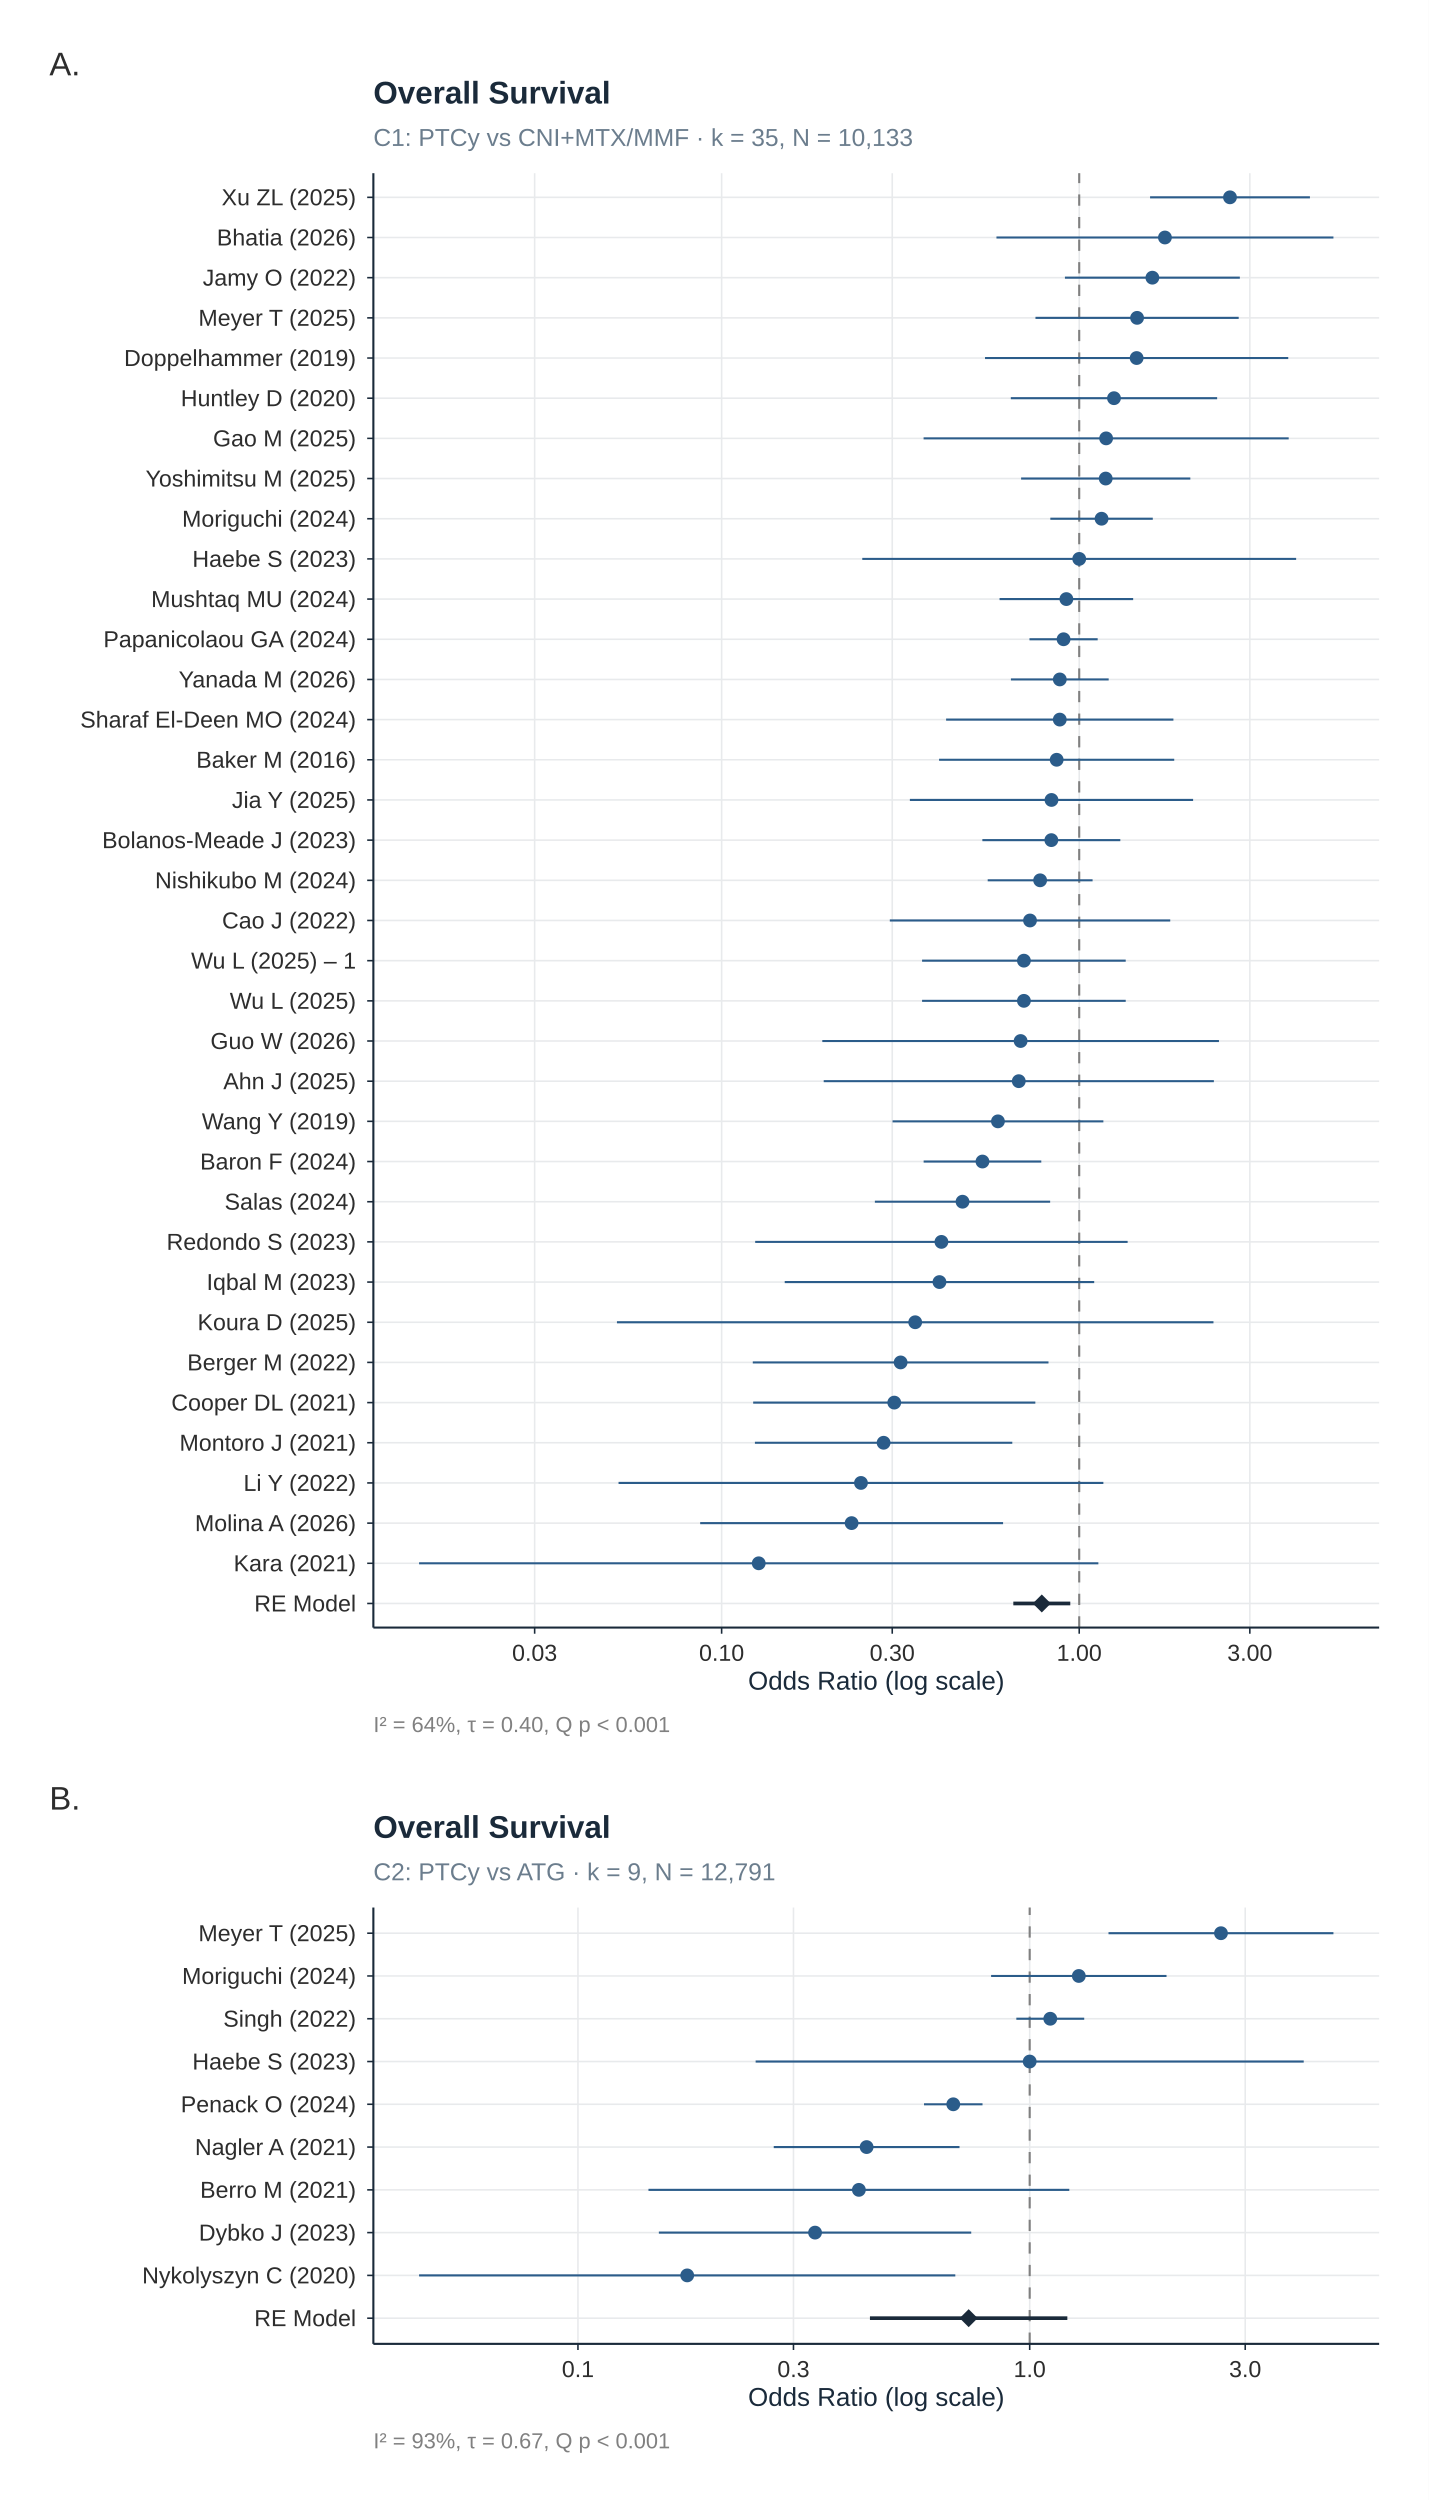
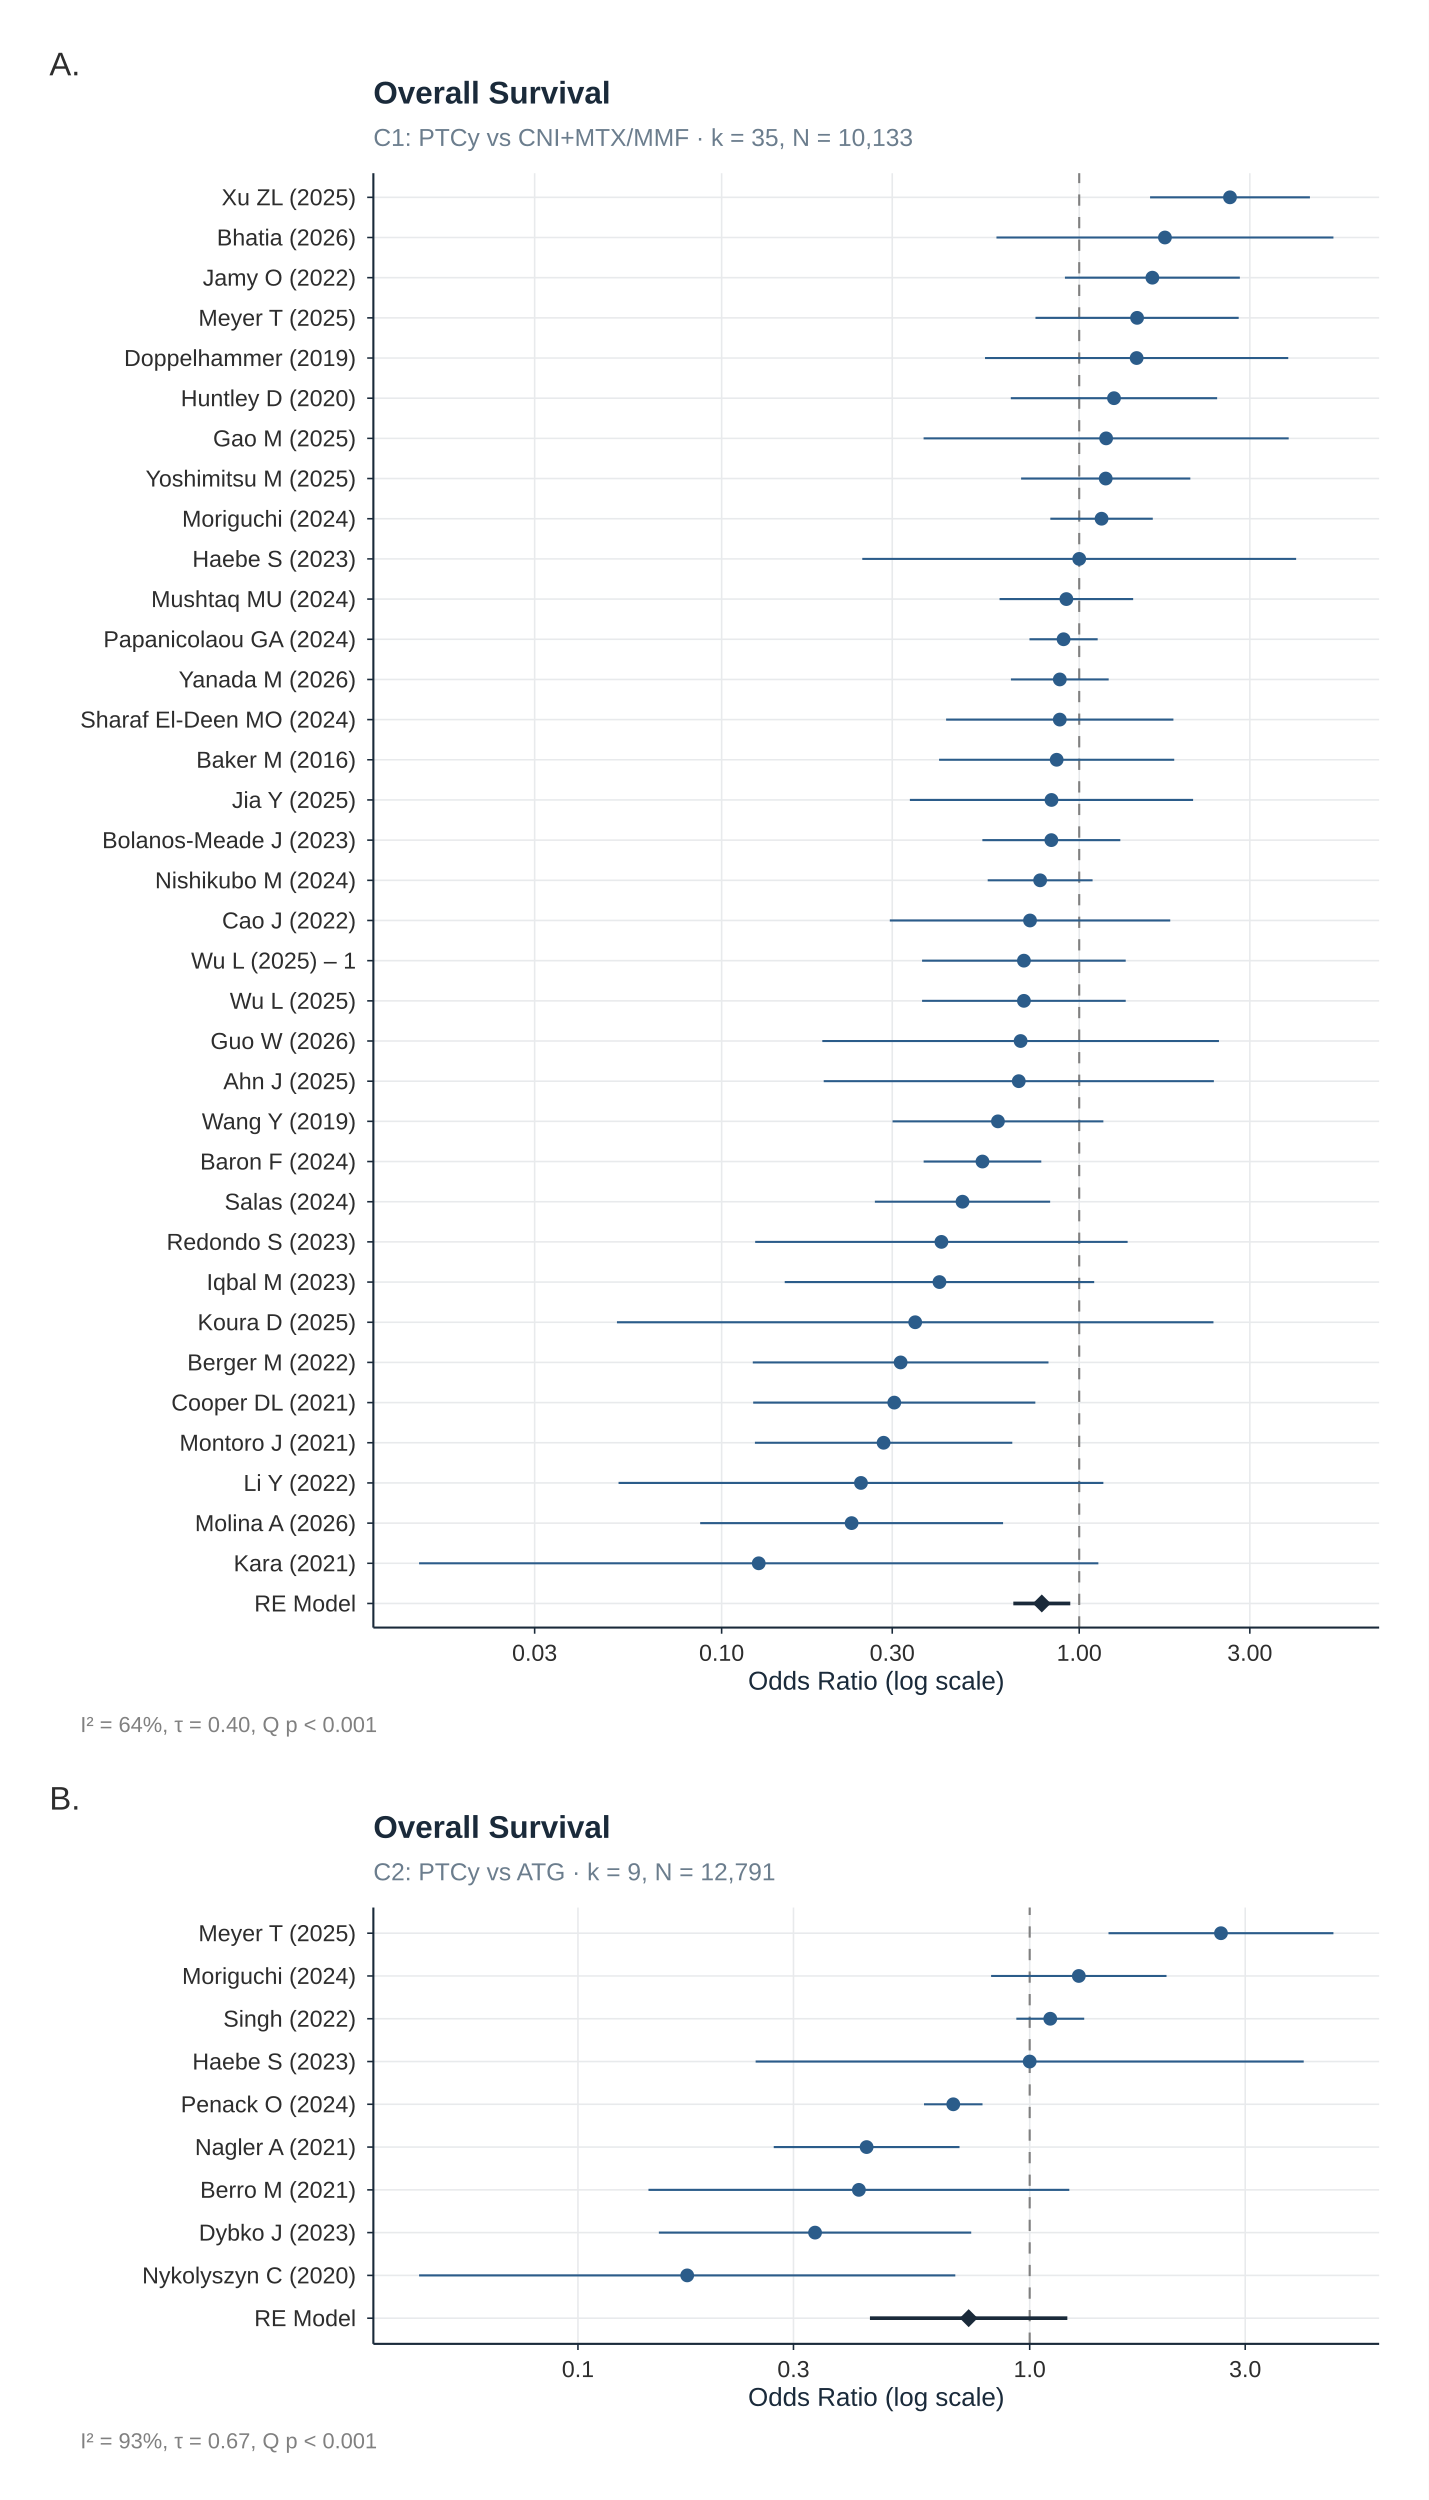
<svg xmlns="http://www.w3.org/2000/svg" width="576.00pt" height="1008.00pt" viewBox="0 0 576.00 1008.00">
  <g class="svglite">
    <defs>
      <style type="text/css">
    .svglite line, .svglite polyline, .svglite polygon, .svglite path, .svglite rect, .svglite circle {
      fill: none;
      stroke: #000000;
      stroke-linecap: round;
      stroke-linejoin: round;
      stroke-miterlimit: 10.00;
    }
    .svglite text {
      white-space: pre;
    }
    .svglite g.glyphgroup path {
      fill: inherit;
      stroke: none;
    }
  </style>
    </defs>
    <rect width="100%" height="100%" style="stroke: none; fill: #FFFFFF;" />
    <defs>
      <clipPath id="cpMC4wMHw1NzYuMDB8MC4wMHwxMDA4LjAw">
        <rect x="0.00" y="0.00" width="576.00" height="1008.00" />
      </clipPath>
    </defs>
    <g clip-path="url(#cpMC4wMHw1NzYuMDB8MC4wMHwxMDA4LjAw)">
      <rect x="0.00" y="-0" width="576.00" height="1008.00" style="stroke-width: 1.07; stroke: none; fill: #FFFFFF;" />
    </g>
    <defs>
      <clipPath id="cpMTUwLjU0fDU1Ni4wN3w2OS44NHw5NDUuMDQ=">
        <rect x="150.54" y="69.84" width="405.53" height="875.20" />
      </clipPath>
    </defs>
    <g clip-path="url(#cpMTUwLjU0fDU1Ni4wN3w2OS44NHw5NDUuMDQ=)">
</g>
    <g clip-path="url(#cpMC4wMHw1NzYuMDB8MC4wMHwxMDA4LjAw)">
</g>
    <defs>
      <clipPath id="cpOS45Nnw1NjYuMDR8OS45Nnw3MDkuMjQ=">
        <rect x="9.96" y="9.96" width="556.07" height="699.28" />
      </clipPath>
    </defs>
    <g clip-path="url(#cpOS45Nnw1NjYuMDR8OS45Nnw3MDkuMjQ=)">
      <rect x="9.96" y="9.96" width="556.07" height="699.28" style="stroke-width: 0.97; stroke: none; fill: #FFFFFF;" />
    </g>
    <g clip-path="url(#cpMC4wMHw1NzYuMDB8MC4wMHwxMDA4LjAw)">
</g>
    <defs>
      <clipPath id="cpOS45Nnw1NjYuMDR8NzA5LjI0fDk5OC4wNA==">
        <rect x="9.96" y="709.24" width="556.07" height="288.80" />
      </clipPath>
    </defs>
    <g clip-path="url(#cpOS45Nnw1NjYuMDR8NzA5LjI0fDk5OC4wNA==)">
      <rect x="9.96" y="709.24" width="556.07" height="288.80" style="stroke-width: 0.97; stroke: none; fill: #FFFFFF;" />
    </g>
    <g clip-path="url(#cpMC4wMHw1NzYuMDB8MC4wMHwxMDA4LjAw)">
</g>
    <defs>
      <clipPath id="cpMTUwLjU0fDU1Ni4wN3w2OS44NHw2NTYuMjQ=">
        <rect x="150.54" y="69.84" width="405.53" height="586.40" />
      </clipPath>
    </defs>
    <g clip-path="url(#cpMTUwLjU0fDU1Ni4wN3w2OS44NHw2NTYuMjQ=)">
      <rect x="150.54" y="69.84" width="405.53" height="586.40" style="stroke-width: 0.97; stroke: none; fill: #FFFFFF;" />
      <polyline points="150.54,646.52 556.07,646.52 " style="stroke-width: 0.64; stroke: #E8EAEC; stroke-linecap: butt;" />
      <polyline points="150.54,630.32 556.07,630.32 " style="stroke-width: 0.64; stroke: #E8EAEC; stroke-linecap: butt;" />
      <polyline points="150.54,614.12 556.07,614.12 " style="stroke-width: 0.64; stroke: #E8EAEC; stroke-linecap: butt;" />
      <polyline points="150.54,597.92 556.07,597.92 " style="stroke-width: 0.64; stroke: #E8EAEC; stroke-linecap: butt;" />
      <polyline points="150.54,581.72 556.07,581.72 " style="stroke-width: 0.64; stroke: #E8EAEC; stroke-linecap: butt;" />
      <polyline points="150.54,565.53 556.07,565.53 " style="stroke-width: 0.64; stroke: #E8EAEC; stroke-linecap: butt;" />
      <polyline points="150.54,549.33 556.07,549.33 " style="stroke-width: 0.64; stroke: #E8EAEC; stroke-linecap: butt;" />
      <polyline points="150.54,533.13 556.07,533.13 " style="stroke-width: 0.64; stroke: #E8EAEC; stroke-linecap: butt;" />
      <polyline points="150.54,516.93 556.07,516.93 " style="stroke-width: 0.64; stroke: #E8EAEC; stroke-linecap: butt;" />
      <polyline points="150.54,500.73 556.07,500.73 " style="stroke-width: 0.64; stroke: #E8EAEC; stroke-linecap: butt;" />
      <polyline points="150.54,484.53 556.07,484.53 " style="stroke-width: 0.64; stroke: #E8EAEC; stroke-linecap: butt;" />
      <polyline points="150.54,468.33 556.07,468.33 " style="stroke-width: 0.64; stroke: #E8EAEC; stroke-linecap: butt;" />
      <polyline points="150.54,452.13 556.07,452.13 " style="stroke-width: 0.64; stroke: #E8EAEC; stroke-linecap: butt;" />
      <polyline points="150.54,435.93 556.07,435.93 " style="stroke-width: 0.64; stroke: #E8EAEC; stroke-linecap: butt;" />
      <polyline points="150.54,419.74 556.07,419.74 " style="stroke-width: 0.64; stroke: #E8EAEC; stroke-linecap: butt;" />
      <polyline points="150.54,403.54 556.07,403.54 " style="stroke-width: 0.64; stroke: #E8EAEC; stroke-linecap: butt;" />
      <polyline points="150.54,387.34 556.07,387.34 " style="stroke-width: 0.64; stroke: #E8EAEC; stroke-linecap: butt;" />
      <polyline points="150.54,371.14 556.07,371.14 " style="stroke-width: 0.64; stroke: #E8EAEC; stroke-linecap: butt;" />
      <polyline points="150.54,354.94 556.07,354.94 " style="stroke-width: 0.64; stroke: #E8EAEC; stroke-linecap: butt;" />
      <polyline points="150.54,338.74 556.07,338.74 " style="stroke-width: 0.64; stroke: #E8EAEC; stroke-linecap: butt;" />
      <polyline points="150.54,322.54 556.07,322.54 " style="stroke-width: 0.64; stroke: #E8EAEC; stroke-linecap: butt;" />
      <polyline points="150.54,306.34 556.07,306.34 " style="stroke-width: 0.64; stroke: #E8EAEC; stroke-linecap: butt;" />
      <polyline points="150.54,290.14 556.07,290.14 " style="stroke-width: 0.64; stroke: #E8EAEC; stroke-linecap: butt;" />
      <polyline points="150.54,273.95 556.07,273.95 " style="stroke-width: 0.64; stroke: #E8EAEC; stroke-linecap: butt;" />
      <polyline points="150.54,257.75 556.07,257.75 " style="stroke-width: 0.64; stroke: #E8EAEC; stroke-linecap: butt;" />
      <polyline points="150.54,241.55 556.07,241.55 " style="stroke-width: 0.64; stroke: #E8EAEC; stroke-linecap: butt;" />
      <polyline points="150.54,225.35 556.07,225.35 " style="stroke-width: 0.64; stroke: #E8EAEC; stroke-linecap: butt;" />
      <polyline points="150.54,209.15 556.07,209.15 " style="stroke-width: 0.64; stroke: #E8EAEC; stroke-linecap: butt;" />
      <polyline points="150.54,192.95 556.07,192.95 " style="stroke-width: 0.64; stroke: #E8EAEC; stroke-linecap: butt;" />
      <polyline points="150.54,176.75 556.07,176.75 " style="stroke-width: 0.64; stroke: #E8EAEC; stroke-linecap: butt;" />
      <polyline points="150.54,160.55 556.07,160.55 " style="stroke-width: 0.64; stroke: #E8EAEC; stroke-linecap: butt;" />
      <polyline points="150.54,144.36 556.07,144.36 " style="stroke-width: 0.64; stroke: #E8EAEC; stroke-linecap: butt;" />
      <polyline points="150.54,128.16 556.07,128.16 " style="stroke-width: 0.64; stroke: #E8EAEC; stroke-linecap: butt;" />
      <polyline points="150.54,111.96 556.07,111.96 " style="stroke-width: 0.64; stroke: #E8EAEC; stroke-linecap: butt;" />
      <polyline points="150.54,95.76 556.07,95.76 " style="stroke-width: 0.64; stroke: #E8EAEC; stroke-linecap: butt;" />
      <polyline points="150.54,79.56 556.07,79.56 " style="stroke-width: 0.64; stroke: #E8EAEC; stroke-linecap: butt;" />
      <polyline points="215.57,656.24 215.57,69.84 " style="stroke-width: 0.64; stroke: #E8EAEC; stroke-linecap: butt;" />
      <polyline points="290.96,656.24 290.96,69.84 " style="stroke-width: 0.64; stroke: #E8EAEC; stroke-linecap: butt;" />
      <polyline points="359.75,656.24 359.75,69.84 " style="stroke-width: 0.64; stroke: #E8EAEC; stroke-linecap: butt;" />
      <polyline points="435.14,656.24 435.14,69.84 " style="stroke-width: 0.64; stroke: #E8EAEC; stroke-linecap: butt;" />
      <polyline points="503.93,656.24 503.93,69.84 " style="stroke-width: 0.64; stroke: #E8EAEC; stroke-linecap: butt;" />
      <line x1="435.14" y1="656.24" x2="435.14" y2="69.84" style="stroke-width: 0.85; stroke: #808080; stroke-dasharray: 4.55,4.55; stroke-linecap: butt;" />
      <line x1="168.97" y1="630.32" x2="442.86" y2="630.32" style="stroke-width: 0.85; stroke: #2B5C8A; stroke-linecap: butt;" />
      <line x1="282.31" y1="614.12" x2="404.44" y2="614.12" style="stroke-width: 0.85; stroke: #2B5C8A; stroke-linecap: butt;" />
      <line x1="249.40" y1="597.92" x2="444.88" y2="597.92" style="stroke-width: 0.85; stroke: #2B5C8A; stroke-linecap: butt;" />
      <line x1="304.38" y1="581.72" x2="408.16" y2="581.72" style="stroke-width: 0.85; stroke: #2B5C8A; stroke-linecap: butt;" />
      <line x1="303.68" y1="565.53" x2="417.45" y2="565.53" style="stroke-width: 0.85; stroke: #2B5C8A; stroke-linecap: butt;" />
      <line x1="303.52" y1="549.33" x2="422.75" y2="549.33" style="stroke-width: 0.85; stroke: #2B5C8A; stroke-linecap: butt;" />
      <line x1="248.75" y1="533.13" x2="489.27" y2="533.13" style="stroke-width: 0.85; stroke: #2B5C8A; stroke-linecap: butt;" />
      <line x1="316.40" y1="516.93" x2="441.18" y2="516.93" style="stroke-width: 0.85; stroke: #2B5C8A; stroke-linecap: butt;" />
      <line x1="304.49" y1="500.73" x2="454.66" y2="500.73" style="stroke-width: 0.85; stroke: #2B5C8A; stroke-linecap: butt;" />
      <line x1="352.75" y1="484.53" x2="423.42" y2="484.53" style="stroke-width: 0.85; stroke: #2B5C8A; stroke-linecap: butt;" />
      <line x1="372.41" y1="468.33" x2="419.85" y2="468.33" style="stroke-width: 0.85; stroke: #2B5C8A; stroke-linecap: butt;" />
      <line x1="359.87" y1="452.13" x2="444.88" y2="452.13" style="stroke-width: 0.85; stroke: #2B5C8A; stroke-linecap: butt;" />
      <line x1="332.12" y1="435.93" x2="489.43" y2="435.93" style="stroke-width: 0.85; stroke: #2B5C8A; stroke-linecap: butt;" />
      <line x1="331.55" y1="419.74" x2="491.48" y2="419.74" style="stroke-width: 0.85; stroke: #2B5C8A; stroke-linecap: butt;" />
      <line x1="371.78" y1="403.54" x2="453.89" y2="403.54" style="stroke-width: 0.85; stroke: #2B5C8A; stroke-linecap: butt;" />
      <line x1="371.78" y1="387.34" x2="453.89" y2="387.34" style="stroke-width: 0.85; stroke: #2B5C8A; stroke-linecap: butt;" />
      <line x1="358.77" y1="371.14" x2="471.84" y2="371.14" style="stroke-width: 0.85; stroke: #2B5C8A; stroke-linecap: butt;" />
      <line x1="398.24" y1="354.94" x2="440.53" y2="354.94" style="stroke-width: 0.85; stroke: #2B5C8A; stroke-linecap: butt;" />
      <line x1="396.09" y1="338.74" x2="451.71" y2="338.74" style="stroke-width: 0.85; stroke: #2B5C8A; stroke-linecap: butt;" />
      <line x1="366.86" y1="322.54" x2="481.06" y2="322.54" style="stroke-width: 0.85; stroke: #2B5C8A; stroke-linecap: butt;" />
      <line x1="378.64" y1="306.34" x2="473.45" y2="306.34" style="stroke-width: 0.85; stroke: #2B5C8A; stroke-linecap: butt;" />
      <line x1="381.47" y1="290.14" x2="473.12" y2="290.14" style="stroke-width: 0.85; stroke: #2B5C8A; stroke-linecap: butt;" />
      <line x1="407.60" y1="273.95" x2="447.02" y2="273.95" style="stroke-width: 0.85; stroke: #2B5C8A; stroke-linecap: butt;" />
      <line x1="415.08" y1="257.75" x2="442.58" y2="257.75" style="stroke-width: 0.85; stroke: #2B5C8A; stroke-linecap: butt;" />
      <line x1="403.02" y1="241.55" x2="456.89" y2="241.55" style="stroke-width: 0.85; stroke: #2B5C8A; stroke-linecap: butt;" />
      <line x1="347.67" y1="225.35" x2="522.60" y2="225.35" style="stroke-width: 0.85; stroke: #2B5C8A; stroke-linecap: butt;" />
      <line x1="423.49" y1="209.15" x2="464.80" y2="209.15" style="stroke-width: 0.85; stroke: #2B5C8A; stroke-linecap: butt;" />
      <line x1="411.71" y1="192.95" x2="479.94" y2="192.95" style="stroke-width: 0.85; stroke: #2B5C8A; stroke-linecap: butt;" />
      <line x1="372.39" y1="176.75" x2="519.60" y2="176.75" style="stroke-width: 0.85; stroke: #2B5C8A; stroke-linecap: butt;" />
      <line x1="407.56" y1="160.55" x2="490.75" y2="160.55" style="stroke-width: 0.85; stroke: #2B5C8A; stroke-linecap: butt;" />
      <line x1="397.16" y1="144.36" x2="519.42" y2="144.36" style="stroke-width: 0.85; stroke: #2B5C8A; stroke-linecap: butt;" />
      <line x1="417.50" y1="128.16" x2="499.44" y2="128.16" style="stroke-width: 0.85; stroke: #2B5C8A; stroke-linecap: butt;" />
      <line x1="429.38" y1="111.96" x2="499.90" y2="111.96" style="stroke-width: 0.85; stroke: #2B5C8A; stroke-linecap: butt;" />
      <line x1="401.77" y1="95.76" x2="537.64" y2="95.76" style="stroke-width: 0.85; stroke: #2B5C8A; stroke-linecap: butt;" />
      <line x1="463.71" y1="79.56" x2="528.16" y2="79.56" style="stroke-width: 0.85; stroke: #2B5C8A; stroke-linecap: butt;" />
      <circle cx="305.92" cy="630.32" r="2.14" style="stroke-width: 1.29; stroke: #2B5C8A; fill: #2B5C8A;" />
      <circle cx="343.37" cy="614.12" r="2.14" style="stroke-width: 1.29; stroke: #2B5C8A; fill: #2B5C8A;" />
      <circle cx="347.14" cy="597.92" r="2.14" style="stroke-width: 1.29; stroke: #2B5C8A; fill: #2B5C8A;" />
      <circle cx="356.27" cy="581.72" r="2.14" style="stroke-width: 1.29; stroke: #2B5C8A; fill: #2B5C8A;" />
      <circle cx="360.57" cy="565.53" r="2.14" style="stroke-width: 1.29; stroke: #2B5C8A; fill: #2B5C8A;" />
      <circle cx="363.13" cy="549.33" r="2.14" style="stroke-width: 1.29; stroke: #2B5C8A; fill: #2B5C8A;" />
      <circle cx="369.01" cy="533.13" r="2.14" style="stroke-width: 1.29; stroke: #2B5C8A; fill: #2B5C8A;" />
      <circle cx="378.79" cy="516.93" r="2.14" style="stroke-width: 1.29; stroke: #2B5C8A; fill: #2B5C8A;" />
      <circle cx="379.58" cy="500.73" r="2.14" style="stroke-width: 1.29; stroke: #2B5C8A; fill: #2B5C8A;" />
      <circle cx="388.09" cy="484.53" r="2.14" style="stroke-width: 1.29; stroke: #2B5C8A; fill: #2B5C8A;" />
      <circle cx="396.13" cy="468.33" r="2.14" style="stroke-width: 1.29; stroke: #2B5C8A; fill: #2B5C8A;" />
      <circle cx="402.37" cy="452.13" r="2.14" style="stroke-width: 1.29; stroke: #2B5C8A; fill: #2B5C8A;" />
      <circle cx="410.77" cy="435.93" r="2.14" style="stroke-width: 1.29; stroke: #2B5C8A; fill: #2B5C8A;" />
      <circle cx="411.51" cy="419.74" r="2.14" style="stroke-width: 1.29; stroke: #2B5C8A; fill: #2B5C8A;" />
      <circle cx="412.84" cy="403.54" r="2.14" style="stroke-width: 1.29; stroke: #2B5C8A; fill: #2B5C8A;" />
      <circle cx="412.84" cy="387.34" r="2.14" style="stroke-width: 1.29; stroke: #2B5C8A; fill: #2B5C8A;" />
      <circle cx="415.30" cy="371.14" r="2.14" style="stroke-width: 1.29; stroke: #2B5C8A; fill: #2B5C8A;" />
      <circle cx="419.38" cy="354.94" r="2.14" style="stroke-width: 1.29; stroke: #2B5C8A; fill: #2B5C8A;" />
      <circle cx="423.90" cy="338.74" r="2.14" style="stroke-width: 1.29; stroke: #2B5C8A; fill: #2B5C8A;" />
      <circle cx="423.96" cy="322.54" r="2.14" style="stroke-width: 1.29; stroke: #2B5C8A; fill: #2B5C8A;" />
      <circle cx="426.05" cy="306.34" r="2.14" style="stroke-width: 1.29; stroke: #2B5C8A; fill: #2B5C8A;" />
      <circle cx="427.30" cy="290.14" r="2.14" style="stroke-width: 1.29; stroke: #2B5C8A; fill: #2B5C8A;" />
      <circle cx="427.31" cy="273.95" r="2.14" style="stroke-width: 1.29; stroke: #2B5C8A; fill: #2B5C8A;" />
      <circle cx="428.83" cy="257.75" r="2.14" style="stroke-width: 1.29; stroke: #2B5C8A; fill: #2B5C8A;" />
      <circle cx="429.96" cy="241.55" r="2.14" style="stroke-width: 1.29; stroke: #2B5C8A; fill: #2B5C8A;" />
      <circle cx="435.14" cy="225.35" r="2.14" style="stroke-width: 1.29; stroke: #2B5C8A; fill: #2B5C8A;" />
      <circle cx="444.15" cy="209.15" r="2.14" style="stroke-width: 1.29; stroke: #2B5C8A; fill: #2B5C8A;" />
      <circle cx="445.82" cy="192.95" r="2.14" style="stroke-width: 1.29; stroke: #2B5C8A; fill: #2B5C8A;" />
      <circle cx="445.99" cy="176.75" r="2.14" style="stroke-width: 1.29; stroke: #2B5C8A; fill: #2B5C8A;" />
      <circle cx="449.16" cy="160.55" r="2.14" style="stroke-width: 1.29; stroke: #2B5C8A; fill: #2B5C8A;" />
      <circle cx="458.29" cy="144.36" r="2.14" style="stroke-width: 1.29; stroke: #2B5C8A; fill: #2B5C8A;" />
      <circle cx="458.47" cy="128.16" r="2.14" style="stroke-width: 1.29; stroke: #2B5C8A; fill: #2B5C8A;" />
      <circle cx="464.64" cy="111.96" r="2.14" style="stroke-width: 1.29; stroke: #2B5C8A; fill: #2B5C8A;" />
      <circle cx="469.70" cy="95.76" r="2.14" style="stroke-width: 1.29; stroke: #2B5C8A; fill: #2B5C8A;" />
      <circle cx="495.93" cy="79.56" r="2.14" style="stroke-width: 1.29; stroke: #2B5C8A; fill: #2B5C8A;" />
      <line x1="408.57" y1="646.52" x2="431.54" y2="646.52" style="stroke-width: 1.49; stroke: #1A2A3A; stroke-linecap: butt;" />
      <polygon points="416.42,646.52 420.05,642.89 423.68,646.52 420.05,650.15 " style="stroke-width: 1.29; stroke: none; fill: #1A2A3A;" />
    </g>
    <g clip-path="url(#cpMC4wMHw1NzYuMDB8MC4wMHwxMDA4LjAw)">
      <polyline points="150.54,656.24 150.54,69.84 " style="stroke-width: 0.85; stroke: #1A2A3A; stroke-linecap: butt;" />
      <text x="143.57" y="649.73" text-anchor="end" style="font-size: 9.35px;fill: #2D2D2D; font-family: &quot;Liberation Sans&quot;;" textLength="41.05px" lengthAdjust="spacingAndGlyphs">RE Model</text>
      <text x="143.57" y="633.54" text-anchor="end" style="font-size: 9.35px;fill: #2D2D2D; font-family: &quot;Liberation Sans&quot;;" textLength="49.38px" lengthAdjust="spacingAndGlyphs">Kara (2021)</text>
      <text x="143.57" y="617.34" text-anchor="end" style="font-size: 9.35px;fill: #2D2D2D; font-family: &quot;Liberation Sans&quot;;" textLength="64.97px" lengthAdjust="spacingAndGlyphs">Molina A (2026)</text>
      <text x="143.57" y="601.14" text-anchor="end" style="font-size: 9.35px;fill: #2D2D2D; font-family: &quot;Liberation Sans&quot;;" textLength="45.39px" lengthAdjust="spacingAndGlyphs">Li Y (2022)</text>
      <text x="143.57" y="584.94" text-anchor="end" style="font-size: 9.35px;fill: #2D2D2D; font-family: &quot;Liberation Sans&quot;;" textLength="71.19px" lengthAdjust="spacingAndGlyphs">Montoro J (2021)</text>
      <text x="143.57" y="568.74" text-anchor="end" style="font-size: 9.35px;fill: #2D2D2D; font-family: &quot;Liberation Sans&quot;;" textLength="74.50px" lengthAdjust="spacingAndGlyphs">Cooper DL (2021)</text>
      <text x="143.57" y="552.54" text-anchor="end" style="font-size: 9.35px;fill: #2D2D2D; font-family: &quot;Liberation Sans&quot;;" textLength="68.06px" lengthAdjust="spacingAndGlyphs">Berger M (2022)</text>
      <text x="143.57" y="536.34" text-anchor="end" style="font-size: 9.35px;fill: #2D2D2D; font-family: &quot;Liberation Sans&quot;;" textLength="63.92px" lengthAdjust="spacingAndGlyphs">Koura D (2025)</text>
      <text x="143.57" y="520.14" text-anchor="end" style="font-size: 9.35px;fill: #2D2D2D; font-family: &quot;Liberation Sans&quot;;" textLength="60.28px" lengthAdjust="spacingAndGlyphs">Iqbal M (2023)</text>
      <text x="143.57" y="503.94" text-anchor="end" style="font-size: 9.35px;fill: #2D2D2D; font-family: &quot;Liberation Sans&quot;;" textLength="76.42px" lengthAdjust="spacingAndGlyphs">Redondo S (2023)</text>
      <text x="143.57" y="487.75" text-anchor="end" style="font-size: 9.35px;fill: #2D2D2D; font-family: &quot;Liberation Sans&quot;;" textLength="53.02px" lengthAdjust="spacingAndGlyphs">Salas (2024)</text>
      <text x="143.57" y="471.55" text-anchor="end" style="font-size: 9.35px;fill: #2D2D2D; font-family: &quot;Liberation Sans&quot;;" textLength="62.88px" lengthAdjust="spacingAndGlyphs">Baron F (2024)</text>
      <text x="143.57" y="455.35" text-anchor="end" style="font-size: 9.35px;fill: #2D2D2D; font-family: &quot;Liberation Sans&quot;;" textLength="62.19px" lengthAdjust="spacingAndGlyphs">Wang Y (2019)</text>
      <text x="143.57" y="439.15" text-anchor="end" style="font-size: 9.35px;fill: #2D2D2D; font-family: &quot;Liberation Sans&quot;;" textLength="53.53px" lengthAdjust="spacingAndGlyphs">Ahn J (2025)</text>
      <text x="143.57" y="422.95" text-anchor="end" style="font-size: 9.35px;fill: #2D2D2D; font-family: &quot;Liberation Sans&quot;;" textLength="58.70px" lengthAdjust="spacingAndGlyphs">Guo W (2026)</text>
      <text x="143.57" y="406.75" text-anchor="end" style="font-size: 9.35px;fill: #2D2D2D; font-family: &quot;Liberation Sans&quot;;" textLength="50.92px" lengthAdjust="spacingAndGlyphs">Wu L (2025)</text>
      <text x="143.57" y="390.55" text-anchor="end" style="font-size: 9.35px;fill: #2D2D2D; font-family: &quot;Liberation Sans&quot;;" textLength="66.52px" lengthAdjust="spacingAndGlyphs">Wu L (2025) – 1</text>
      <text x="143.57" y="374.35" text-anchor="end" style="font-size: 9.35px;fill: #2D2D2D; font-family: &quot;Liberation Sans&quot;;" textLength="54.05px" lengthAdjust="spacingAndGlyphs">Cao J (2022)</text>
      <text x="143.57" y="358.16" text-anchor="end" style="font-size: 9.35px;fill: #2D2D2D; font-family: &quot;Liberation Sans&quot;;" textLength="81.06px" lengthAdjust="spacingAndGlyphs">Nishikubo M (2024)</text>
      <text x="143.57" y="341.96" text-anchor="end" style="font-size: 9.35px;fill: #2D2D2D; font-family: &quot;Liberation Sans&quot;;" textLength="102.39px" lengthAdjust="spacingAndGlyphs">Bolanos-Meade J (2023)</text>
      <text x="143.57" y="325.76" text-anchor="end" style="font-size: 9.35px;fill: #2D2D2D; font-family: &quot;Liberation Sans&quot;;" textLength="50.06px" lengthAdjust="spacingAndGlyphs">Jia Y (2025)</text>
      <text x="143.57" y="309.56" text-anchor="end" style="font-size: 9.35px;fill: #2D2D2D; font-family: &quot;Liberation Sans&quot;;" textLength="64.42px" lengthAdjust="spacingAndGlyphs">Baker M (2016)</text>
      <text x="143.57" y="293.36" text-anchor="end" style="font-size: 9.35px;fill: #2D2D2D; font-family: &quot;Liberation Sans&quot;;" textLength="111.19px" lengthAdjust="spacingAndGlyphs">Sharaf El-Deen MO (2024)</text>
      <text x="143.57" y="277.16" text-anchor="end" style="font-size: 9.35px;fill: #2D2D2D; font-family: &quot;Liberation Sans&quot;;" textLength="71.56px" lengthAdjust="spacingAndGlyphs">Yanada M (2026)</text>
      <text x="143.57" y="260.96" text-anchor="end" style="font-size: 9.35px;fill: #2D2D2D; font-family: &quot;Liberation Sans&quot;;" textLength="101.89px" lengthAdjust="spacingAndGlyphs">Papanicolaou GA (2024)</text>
      <text x="143.57" y="244.76" text-anchor="end" style="font-size: 9.35px;fill: #2D2D2D; font-family: &quot;Liberation Sans&quot;;" textLength="82.61px" lengthAdjust="spacingAndGlyphs">Mushtaq MU (2024)</text>
      <text x="143.57" y="228.56" text-anchor="end" style="font-size: 9.35px;fill: #2D2D2D; font-family: &quot;Liberation Sans&quot;;" textLength="66.02px" lengthAdjust="spacingAndGlyphs">Haebe S (2023)</text>
      <text x="143.57" y="212.37" text-anchor="end" style="font-size: 9.35px;fill: #2D2D2D; font-family: &quot;Liberation Sans&quot;;" textLength="70.16px" lengthAdjust="spacingAndGlyphs">Moriguchi (2024)</text>
      <text x="143.57" y="196.17" text-anchor="end" style="font-size: 9.35px;fill: #2D2D2D; font-family: &quot;Liberation Sans&quot;;" textLength="84.86px" lengthAdjust="spacingAndGlyphs">Yoshimitsu M (2025)</text>
      <text x="143.57" y="179.97" text-anchor="end" style="font-size: 9.35px;fill: #2D2D2D; font-family: &quot;Liberation Sans&quot;;" textLength="57.67px" lengthAdjust="spacingAndGlyphs">Gao M (2025)</text>
      <text x="143.57" y="163.77" text-anchor="end" style="font-size: 9.35px;fill: #2D2D2D; font-family: &quot;Liberation Sans&quot;;" textLength="70.67px" lengthAdjust="spacingAndGlyphs">Huntley D (2020)</text>
      <text x="143.57" y="147.57" text-anchor="end" style="font-size: 9.35px;fill: #2D2D2D; font-family: &quot;Liberation Sans&quot;;" textLength="93.55px" lengthAdjust="spacingAndGlyphs">Doppelhammer (2019)</text>
      <text x="143.57" y="131.37" text-anchor="end" style="font-size: 9.35px;fill: #2D2D2D; font-family: &quot;Liberation Sans&quot;;" textLength="63.55px" lengthAdjust="spacingAndGlyphs">Meyer T (2025)</text>
      <text x="143.57" y="115.17" text-anchor="end" style="font-size: 9.35px;fill: #2D2D2D; font-family: &quot;Liberation Sans&quot;;" textLength="61.81px" lengthAdjust="spacingAndGlyphs">Jamy O (2022)</text>
      <text x="143.57" y="98.97" text-anchor="end" style="font-size: 9.35px;fill: #2D2D2D; font-family: &quot;Liberation Sans&quot;;" textLength="56.14px" lengthAdjust="spacingAndGlyphs">Bhatia (2026)</text>
      <text x="143.57" y="82.77" text-anchor="end" style="font-size: 9.35px;fill: #2D2D2D; font-family: &quot;Liberation Sans&quot;;" textLength="54.22px" lengthAdjust="spacingAndGlyphs">Xu ZL (2025)</text>
      <polyline points="148.05,646.52 150.54,646.52 " style="stroke-width: 0.64; stroke: #1A2A3A; stroke-linecap: butt;" />
      <polyline points="148.05,630.32 150.54,630.32 " style="stroke-width: 0.64; stroke: #1A2A3A; stroke-linecap: butt;" />
      <polyline points="148.05,614.12 150.54,614.12 " style="stroke-width: 0.64; stroke: #1A2A3A; stroke-linecap: butt;" />
      <polyline points="148.05,597.92 150.54,597.92 " style="stroke-width: 0.64; stroke: #1A2A3A; stroke-linecap: butt;" />
      <polyline points="148.05,581.72 150.54,581.72 " style="stroke-width: 0.64; stroke: #1A2A3A; stroke-linecap: butt;" />
      <polyline points="148.05,565.53 150.54,565.53 " style="stroke-width: 0.64; stroke: #1A2A3A; stroke-linecap: butt;" />
      <polyline points="148.05,549.33 150.54,549.33 " style="stroke-width: 0.64; stroke: #1A2A3A; stroke-linecap: butt;" />
      <polyline points="148.05,533.13 150.54,533.13 " style="stroke-width: 0.64; stroke: #1A2A3A; stroke-linecap: butt;" />
      <polyline points="148.05,516.93 150.54,516.93 " style="stroke-width: 0.64; stroke: #1A2A3A; stroke-linecap: butt;" />
      <polyline points="148.05,500.73 150.54,500.73 " style="stroke-width: 0.64; stroke: #1A2A3A; stroke-linecap: butt;" />
      <polyline points="148.05,484.53 150.54,484.53 " style="stroke-width: 0.64; stroke: #1A2A3A; stroke-linecap: butt;" />
      <polyline points="148.05,468.33 150.54,468.33 " style="stroke-width: 0.64; stroke: #1A2A3A; stroke-linecap: butt;" />
      <polyline points="148.05,452.13 150.54,452.13 " style="stroke-width: 0.64; stroke: #1A2A3A; stroke-linecap: butt;" />
      <polyline points="148.05,435.93 150.54,435.93 " style="stroke-width: 0.64; stroke: #1A2A3A; stroke-linecap: butt;" />
      <polyline points="148.05,419.74 150.54,419.74 " style="stroke-width: 0.64; stroke: #1A2A3A; stroke-linecap: butt;" />
      <polyline points="148.05,403.54 150.54,403.54 " style="stroke-width: 0.64; stroke: #1A2A3A; stroke-linecap: butt;" />
      <polyline points="148.05,387.34 150.54,387.34 " style="stroke-width: 0.64; stroke: #1A2A3A; stroke-linecap: butt;" />
      <polyline points="148.05,371.14 150.54,371.14 " style="stroke-width: 0.64; stroke: #1A2A3A; stroke-linecap: butt;" />
      <polyline points="148.05,354.94 150.54,354.94 " style="stroke-width: 0.64; stroke: #1A2A3A; stroke-linecap: butt;" />
      <polyline points="148.05,338.74 150.54,338.74 " style="stroke-width: 0.64; stroke: #1A2A3A; stroke-linecap: butt;" />
      <polyline points="148.05,322.54 150.54,322.54 " style="stroke-width: 0.64; stroke: #1A2A3A; stroke-linecap: butt;" />
      <polyline points="148.05,306.34 150.54,306.34 " style="stroke-width: 0.64; stroke: #1A2A3A; stroke-linecap: butt;" />
      <polyline points="148.05,290.14 150.54,290.14 " style="stroke-width: 0.64; stroke: #1A2A3A; stroke-linecap: butt;" />
      <polyline points="148.05,273.95 150.54,273.95 " style="stroke-width: 0.64; stroke: #1A2A3A; stroke-linecap: butt;" />
      <polyline points="148.05,257.75 150.54,257.75 " style="stroke-width: 0.64; stroke: #1A2A3A; stroke-linecap: butt;" />
      <polyline points="148.05,241.55 150.54,241.55 " style="stroke-width: 0.64; stroke: #1A2A3A; stroke-linecap: butt;" />
      <polyline points="148.05,225.35 150.54,225.35 " style="stroke-width: 0.64; stroke: #1A2A3A; stroke-linecap: butt;" />
      <polyline points="148.05,209.15 150.54,209.15 " style="stroke-width: 0.64; stroke: #1A2A3A; stroke-linecap: butt;" />
      <polyline points="148.05,192.95 150.54,192.95 " style="stroke-width: 0.64; stroke: #1A2A3A; stroke-linecap: butt;" />
      <polyline points="148.05,176.75 150.54,176.75 " style="stroke-width: 0.64; stroke: #1A2A3A; stroke-linecap: butt;" />
      <polyline points="148.05,160.55 150.54,160.55 " style="stroke-width: 0.64; stroke: #1A2A3A; stroke-linecap: butt;" />
      <polyline points="148.05,144.36 150.54,144.36 " style="stroke-width: 0.64; stroke: #1A2A3A; stroke-linecap: butt;" />
      <polyline points="148.05,128.16 150.54,128.16 " style="stroke-width: 0.64; stroke: #1A2A3A; stroke-linecap: butt;" />
      <polyline points="148.05,111.96 150.54,111.96 " style="stroke-width: 0.64; stroke: #1A2A3A; stroke-linecap: butt;" />
      <polyline points="148.05,95.76 150.54,95.76 " style="stroke-width: 0.64; stroke: #1A2A3A; stroke-linecap: butt;" />
      <polyline points="148.05,79.56 150.54,79.56 " style="stroke-width: 0.64; stroke: #1A2A3A; stroke-linecap: butt;" />
      <polyline points="150.54,656.24 556.07,656.24 " style="stroke-width: 0.85; stroke: #1A2A3A; stroke-linecap: butt;" />
      <polyline points="215.57,658.73 215.57,656.24 " style="stroke-width: 0.64; stroke: #1A2A3A; stroke-linecap: butt;" />
      <polyline points="290.96,658.73 290.96,656.24 " style="stroke-width: 0.64; stroke: #1A2A3A; stroke-linecap: butt;" />
      <polyline points="359.75,658.73 359.75,656.24 " style="stroke-width: 0.64; stroke: #1A2A3A; stroke-linecap: butt;" />
      <polyline points="435.14,658.73 435.14,656.24 " style="stroke-width: 0.64; stroke: #1A2A3A; stroke-linecap: butt;" />
      <polyline points="503.93,658.73 503.93,656.24 " style="stroke-width: 0.64; stroke: #1A2A3A; stroke-linecap: butt;" />
      <text x="215.57" y="669.64" text-anchor="middle" style="font-size: 9.35px;fill: #2D2D2D; font-family: &quot;Liberation Sans&quot;;" textLength="18.20px" lengthAdjust="spacingAndGlyphs">0.03</text>
      <text x="290.96" y="669.64" text-anchor="middle" style="font-size: 9.35px;fill: #2D2D2D; font-family: &quot;Liberation Sans&quot;;" textLength="18.20px" lengthAdjust="spacingAndGlyphs">0.10</text>
      <text x="359.75" y="669.64" text-anchor="middle" style="font-size: 9.35px;fill: #2D2D2D; font-family: &quot;Liberation Sans&quot;;" textLength="18.20px" lengthAdjust="spacingAndGlyphs">0.30</text>
      <text x="435.14" y="669.64" text-anchor="middle" style="font-size: 9.35px;fill: #2D2D2D; font-family: &quot;Liberation Sans&quot;;" textLength="18.20px" lengthAdjust="spacingAndGlyphs">1.00</text>
      <text x="503.93" y="669.64" text-anchor="middle" style="font-size: 9.35px;fill: #2D2D2D; font-family: &quot;Liberation Sans&quot;;" textLength="18.20px" lengthAdjust="spacingAndGlyphs">3.00</text>
      <text x="353.31" y="681.26" text-anchor="middle" style="font-size: 10.45px;fill: #1A2A3A; font-family: &quot;Liberation Sans&quot;;" textLength="103.31px" lengthAdjust="spacingAndGlyphs">Odds Ratio (log scale)</text>
      <text x="150.54" y="58.85" style="font-size: 9.90px;fill: #6B7D8D; font-family: &quot;Liberation Sans&quot;;" textLength="217.44px" lengthAdjust="spacingAndGlyphs">C1: PTCy vs CNI+MTX/MMF · k = 35, N = 10,133</text>
      <text x="150.54" y="41.74" style="font-size: 12.65px; font-weight: bold;fill: #1A2A3A; font-family: &quot;Liberation Sans&quot;;" textLength="95.59px" lengthAdjust="spacingAndGlyphs">Overall Survival</text>
-       <text x="150.54" y="698.36" style="font-size: 8.80px;fill: #808080; font-family: &quot;Liberation Sans&quot;;" textLength="119.52px" lengthAdjust="spacingAndGlyphs">I² = 64%, τ = 0.40, Q p &lt; 0.001</text>
+       <text x="32.38" y="698.36" style="font-size: 8.80px;fill: #808080; font-family: &quot;Liberation Sans&quot;;" textLength="119.52px" lengthAdjust="spacingAndGlyphs">I² = 64%, τ = 0.40, Q p &lt; 0.001</text>
      <text x="26.15" y="30.37" text-anchor="middle" style="font-size: 13.20px;fill: #2D2D2D; font-family: &quot;Liberation Sans&quot;;" textLength="12.45px" lengthAdjust="spacingAndGlyphs">A.</text>
    </g>
    <defs>
      <clipPath id="cpMTUwLjU0fDU1Ni4wN3w3NjkuMTJ8OTQ1LjA0">
        <rect x="150.54" y="769.12" width="405.53" height="175.92" />
      </clipPath>
    </defs>
    <g clip-path="url(#cpMTUwLjU0fDU1Ni4wN3w3NjkuMTJ8OTQ1LjA0)">
      <rect x="150.54" y="769.12" width="405.53" height="175.92" style="stroke-width: 0.97; stroke: none; fill: #FFFFFF;" />
      <polyline points="150.54,934.69 556.07,934.69 " style="stroke-width: 0.64; stroke: #E8EAEC; stroke-linecap: butt;" />
      <polyline points="150.54,917.44 556.07,917.44 " style="stroke-width: 0.64; stroke: #E8EAEC; stroke-linecap: butt;" />
      <polyline points="150.54,900.19 556.07,900.19 " style="stroke-width: 0.64; stroke: #E8EAEC; stroke-linecap: butt;" />
      <polyline points="150.54,882.95 556.07,882.95 " style="stroke-width: 0.64; stroke: #E8EAEC; stroke-linecap: butt;" />
      <polyline points="150.54,865.70 556.07,865.70 " style="stroke-width: 0.64; stroke: #E8EAEC; stroke-linecap: butt;" />
      <polyline points="150.54,848.45 556.07,848.45 " style="stroke-width: 0.64; stroke: #E8EAEC; stroke-linecap: butt;" />
      <polyline points="150.54,831.21 556.07,831.21 " style="stroke-width: 0.64; stroke: #E8EAEC; stroke-linecap: butt;" />
      <polyline points="150.54,813.96 556.07,813.96 " style="stroke-width: 0.64; stroke: #E8EAEC; stroke-linecap: butt;" />
      <polyline points="150.54,796.71 556.07,796.71 " style="stroke-width: 0.64; stroke: #E8EAEC; stroke-linecap: butt;" />
      <polyline points="150.54,779.47 556.07,779.47 " style="stroke-width: 0.64; stroke: #E8EAEC; stroke-linecap: butt;" />
      <polyline points="233.03,945.04 233.03,769.12 " style="stroke-width: 0.64; stroke: #E8EAEC; stroke-linecap: butt;" />
      <polyline points="319.93,945.04 319.93,769.12 " style="stroke-width: 0.64; stroke: #E8EAEC; stroke-linecap: butt;" />
      <polyline points="415.17,945.04 415.17,769.12 " style="stroke-width: 0.64; stroke: #E8EAEC; stroke-linecap: butt;" />
      <polyline points="502.07,945.04 502.07,769.12 " style="stroke-width: 0.64; stroke: #E8EAEC; stroke-linecap: butt;" />
      <line x1="415.17" y1="945.04" x2="415.17" y2="769.12" style="stroke-width: 0.85; stroke: #808080; stroke-dasharray: 4.55,4.55; stroke-linecap: butt;" />
      <line x1="168.97" y1="917.44" x2="385.18" y2="917.44" style="stroke-width: 0.85; stroke: #2B5C8A; stroke-linecap: butt;" />
      <line x1="265.65" y1="900.19" x2="391.60" y2="900.19" style="stroke-width: 0.85; stroke: #2B5C8A; stroke-linecap: butt;" />
      <line x1="261.46" y1="882.95" x2="431.14" y2="882.95" style="stroke-width: 0.85; stroke: #2B5C8A; stroke-linecap: butt;" />
      <line x1="311.97" y1="865.70" x2="386.87" y2="865.70" style="stroke-width: 0.85; stroke: #2B5C8A; stroke-linecap: butt;" />
      <line x1="372.56" y1="848.45" x2="396.15" y2="848.45" style="stroke-width: 0.85; stroke: #2B5C8A; stroke-linecap: butt;" />
      <line x1="304.67" y1="831.21" x2="525.66" y2="831.21" style="stroke-width: 0.85; stroke: #2B5C8A; stroke-linecap: butt;" />
      <line x1="409.79" y1="813.96" x2="437.16" y2="813.96" style="stroke-width: 0.85; stroke: #2B5C8A; stroke-linecap: butt;" />
      <line x1="399.61" y1="796.71" x2="470.34" y2="796.71" style="stroke-width: 0.85; stroke: #2B5C8A; stroke-linecap: butt;" />
      <line x1="446.95" y1="779.47" x2="537.64" y2="779.47" style="stroke-width: 0.85; stroke: #2B5C8A; stroke-linecap: butt;" />
      <circle cx="277.08" cy="917.44" r="2.14" style="stroke-width: 1.29; stroke: #2B5C8A; fill: #2B5C8A;" />
      <circle cx="328.63" cy="900.19" r="2.14" style="stroke-width: 1.29; stroke: #2B5C8A; fill: #2B5C8A;" />
      <circle cx="346.30" cy="882.95" r="2.14" style="stroke-width: 1.29; stroke: #2B5C8A; fill: #2B5C8A;" />
      <circle cx="349.42" cy="865.70" r="2.14" style="stroke-width: 1.29; stroke: #2B5C8A; fill: #2B5C8A;" />
      <circle cx="384.36" cy="848.45" r="2.14" style="stroke-width: 1.29; stroke: #2B5C8A; fill: #2B5C8A;" />
      <circle cx="415.17" cy="831.21" r="2.14" style="stroke-width: 1.29; stroke: #2B5C8A; fill: #2B5C8A;" />
      <circle cx="423.47" cy="813.96" r="2.14" style="stroke-width: 1.29; stroke: #2B5C8A; fill: #2B5C8A;" />
      <circle cx="434.98" cy="796.71" r="2.14" style="stroke-width: 1.29; stroke: #2B5C8A; fill: #2B5C8A;" />
      <circle cx="492.30" cy="779.47" r="2.14" style="stroke-width: 1.29; stroke: #2B5C8A; fill: #2B5C8A;" />
      <line x1="350.76" y1="934.69" x2="430.35" y2="934.69" style="stroke-width: 1.49; stroke: #1A2A3A; stroke-linecap: butt;" />
      <polygon points="386.93,934.69 390.56,931.06 394.19,934.69 390.56,938.32 " style="stroke-width: 1.29; stroke: none; fill: #1A2A3A;" />
    </g>
    <g clip-path="url(#cpMC4wMHw1NzYuMDB8MC4wMHwxMDA4LjAw)">
      <polyline points="150.54,945.04 150.54,769.12 " style="stroke-width: 0.85; stroke: #1A2A3A; stroke-linecap: butt;" />
      <text x="143.57" y="937.90" text-anchor="end" style="font-size: 9.35px;fill: #2D2D2D; font-family: &quot;Liberation Sans&quot;;" textLength="41.05px" lengthAdjust="spacingAndGlyphs">RE Model</text>
      <text x="143.57" y="920.66" text-anchor="end" style="font-size: 9.35px;fill: #2D2D2D; font-family: &quot;Liberation Sans&quot;;" textLength="86.23px" lengthAdjust="spacingAndGlyphs">Nykolyszyn C (2020)</text>
      <text x="143.57" y="903.41" text-anchor="end" style="font-size: 9.35px;fill: #2D2D2D; font-family: &quot;Liberation Sans&quot;;" textLength="63.39px" lengthAdjust="spacingAndGlyphs">Dybko J (2023)</text>
      <text x="143.57" y="886.16" text-anchor="end" style="font-size: 9.35px;fill: #2D2D2D; font-family: &quot;Liberation Sans&quot;;" textLength="62.86px" lengthAdjust="spacingAndGlyphs">Berro M (2021)</text>
      <text x="143.57" y="868.92" text-anchor="end" style="font-size: 9.35px;fill: #2D2D2D; font-family: &quot;Liberation Sans&quot;;" textLength="64.97px" lengthAdjust="spacingAndGlyphs">Nagler A (2021)</text>
      <text x="143.57" y="851.67" text-anchor="end" style="font-size: 9.35px;fill: #2D2D2D; font-family: &quot;Liberation Sans&quot;;" textLength="70.67px" lengthAdjust="spacingAndGlyphs">Penack O (2024)</text>
      <text x="143.57" y="834.42" text-anchor="end" style="font-size: 9.35px;fill: #2D2D2D; font-family: &quot;Liberation Sans&quot;;" textLength="66.02px" lengthAdjust="spacingAndGlyphs">Haebe S (2023)</text>
      <text x="143.57" y="817.17" text-anchor="end" style="font-size: 9.35px;fill: #2D2D2D; font-family: &quot;Liberation Sans&quot;;" textLength="53.55px" lengthAdjust="spacingAndGlyphs">Singh (2022)</text>
      <text x="143.57" y="799.93" text-anchor="end" style="font-size: 9.35px;fill: #2D2D2D; font-family: &quot;Liberation Sans&quot;;" textLength="70.16px" lengthAdjust="spacingAndGlyphs">Moriguchi (2024)</text>
      <text x="143.57" y="782.68" text-anchor="end" style="font-size: 9.35px;fill: #2D2D2D; font-family: &quot;Liberation Sans&quot;;" textLength="63.55px" lengthAdjust="spacingAndGlyphs">Meyer T (2025)</text>
      <polyline points="148.05,934.69 150.54,934.69 " style="stroke-width: 0.64; stroke: #1A2A3A; stroke-linecap: butt;" />
      <polyline points="148.05,917.44 150.54,917.44 " style="stroke-width: 0.64; stroke: #1A2A3A; stroke-linecap: butt;" />
      <polyline points="148.05,900.19 150.54,900.19 " style="stroke-width: 0.64; stroke: #1A2A3A; stroke-linecap: butt;" />
      <polyline points="148.05,882.95 150.54,882.95 " style="stroke-width: 0.64; stroke: #1A2A3A; stroke-linecap: butt;" />
      <polyline points="148.05,865.70 150.54,865.70 " style="stroke-width: 0.64; stroke: #1A2A3A; stroke-linecap: butt;" />
      <polyline points="148.05,848.45 150.54,848.45 " style="stroke-width: 0.64; stroke: #1A2A3A; stroke-linecap: butt;" />
      <polyline points="148.05,831.21 150.54,831.21 " style="stroke-width: 0.64; stroke: #1A2A3A; stroke-linecap: butt;" />
      <polyline points="148.05,813.96 150.54,813.96 " style="stroke-width: 0.64; stroke: #1A2A3A; stroke-linecap: butt;" />
      <polyline points="148.05,796.71 150.54,796.71 " style="stroke-width: 0.64; stroke: #1A2A3A; stroke-linecap: butt;" />
      <polyline points="148.05,779.47 150.54,779.47 " style="stroke-width: 0.64; stroke: #1A2A3A; stroke-linecap: butt;" />
      <polyline points="150.54,945.04 556.07,945.04 " style="stroke-width: 0.85; stroke: #1A2A3A; stroke-linecap: butt;" />
      <polyline points="233.03,947.53 233.03,945.04 " style="stroke-width: 0.64; stroke: #1A2A3A; stroke-linecap: butt;" />
      <polyline points="319.93,947.53 319.93,945.04 " style="stroke-width: 0.64; stroke: #1A2A3A; stroke-linecap: butt;" />
      <polyline points="415.17,947.53 415.17,945.04 " style="stroke-width: 0.64; stroke: #1A2A3A; stroke-linecap: butt;" />
      <polyline points="502.07,947.53 502.07,945.04 " style="stroke-width: 0.64; stroke: #1A2A3A; stroke-linecap: butt;" />
      <text x="233.03" y="958.44" text-anchor="middle" style="font-size: 9.35px;fill: #2D2D2D; font-family: &quot;Liberation Sans&quot;;" textLength="13.00px" lengthAdjust="spacingAndGlyphs">0.1</text>
      <text x="319.93" y="958.44" text-anchor="middle" style="font-size: 9.35px;fill: #2D2D2D; font-family: &quot;Liberation Sans&quot;;" textLength="13.00px" lengthAdjust="spacingAndGlyphs">0.3</text>
      <text x="415.17" y="958.44" text-anchor="middle" style="font-size: 9.35px;fill: #2D2D2D; font-family: &quot;Liberation Sans&quot;;" textLength="13.00px" lengthAdjust="spacingAndGlyphs">1.0</text>
      <text x="502.07" y="958.44" text-anchor="middle" style="font-size: 9.35px;fill: #2D2D2D; font-family: &quot;Liberation Sans&quot;;" textLength="13.00px" lengthAdjust="spacingAndGlyphs">3.0</text>
      <text x="353.31" y="970.05" text-anchor="middle" style="font-size: 10.45px;fill: #1A2A3A; font-family: &quot;Liberation Sans&quot;;" textLength="103.31px" lengthAdjust="spacingAndGlyphs">Odds Ratio (log scale)</text>
      <text x="150.54" y="758.13" style="font-size: 9.90px;fill: #6B7D8D; font-family: &quot;Liberation Sans&quot;;" textLength="162.03px" lengthAdjust="spacingAndGlyphs">C2: PTCy vs ATG · k = 9, N = 12,791</text>
      <text x="150.54" y="741.02" style="font-size: 12.65px; font-weight: bold;fill: #1A2A3A; font-family: &quot;Liberation Sans&quot;;" textLength="95.59px" lengthAdjust="spacingAndGlyphs">Overall Survival</text>
-       <text x="150.54" y="987.16" style="font-size: 8.80px;fill: #808080; font-family: &quot;Liberation Sans&quot;;" textLength="119.52px" lengthAdjust="spacingAndGlyphs">I² = 93%, τ = 0.67, Q p &lt; 0.001</text>
+       <text x="32.38" y="987.16" style="font-size: 8.80px;fill: #808080; font-family: &quot;Liberation Sans&quot;;" textLength="119.52px" lengthAdjust="spacingAndGlyphs">I² = 93%, τ = 0.67, Q p &lt; 0.001</text>
      <text x="26.15" y="729.64" text-anchor="middle" style="font-size: 13.20px;fill: #2D2D2D; font-family: &quot;Liberation Sans&quot;;" textLength="12.45px" lengthAdjust="spacingAndGlyphs">B.</text>
    </g>
  </g>
</svg>
